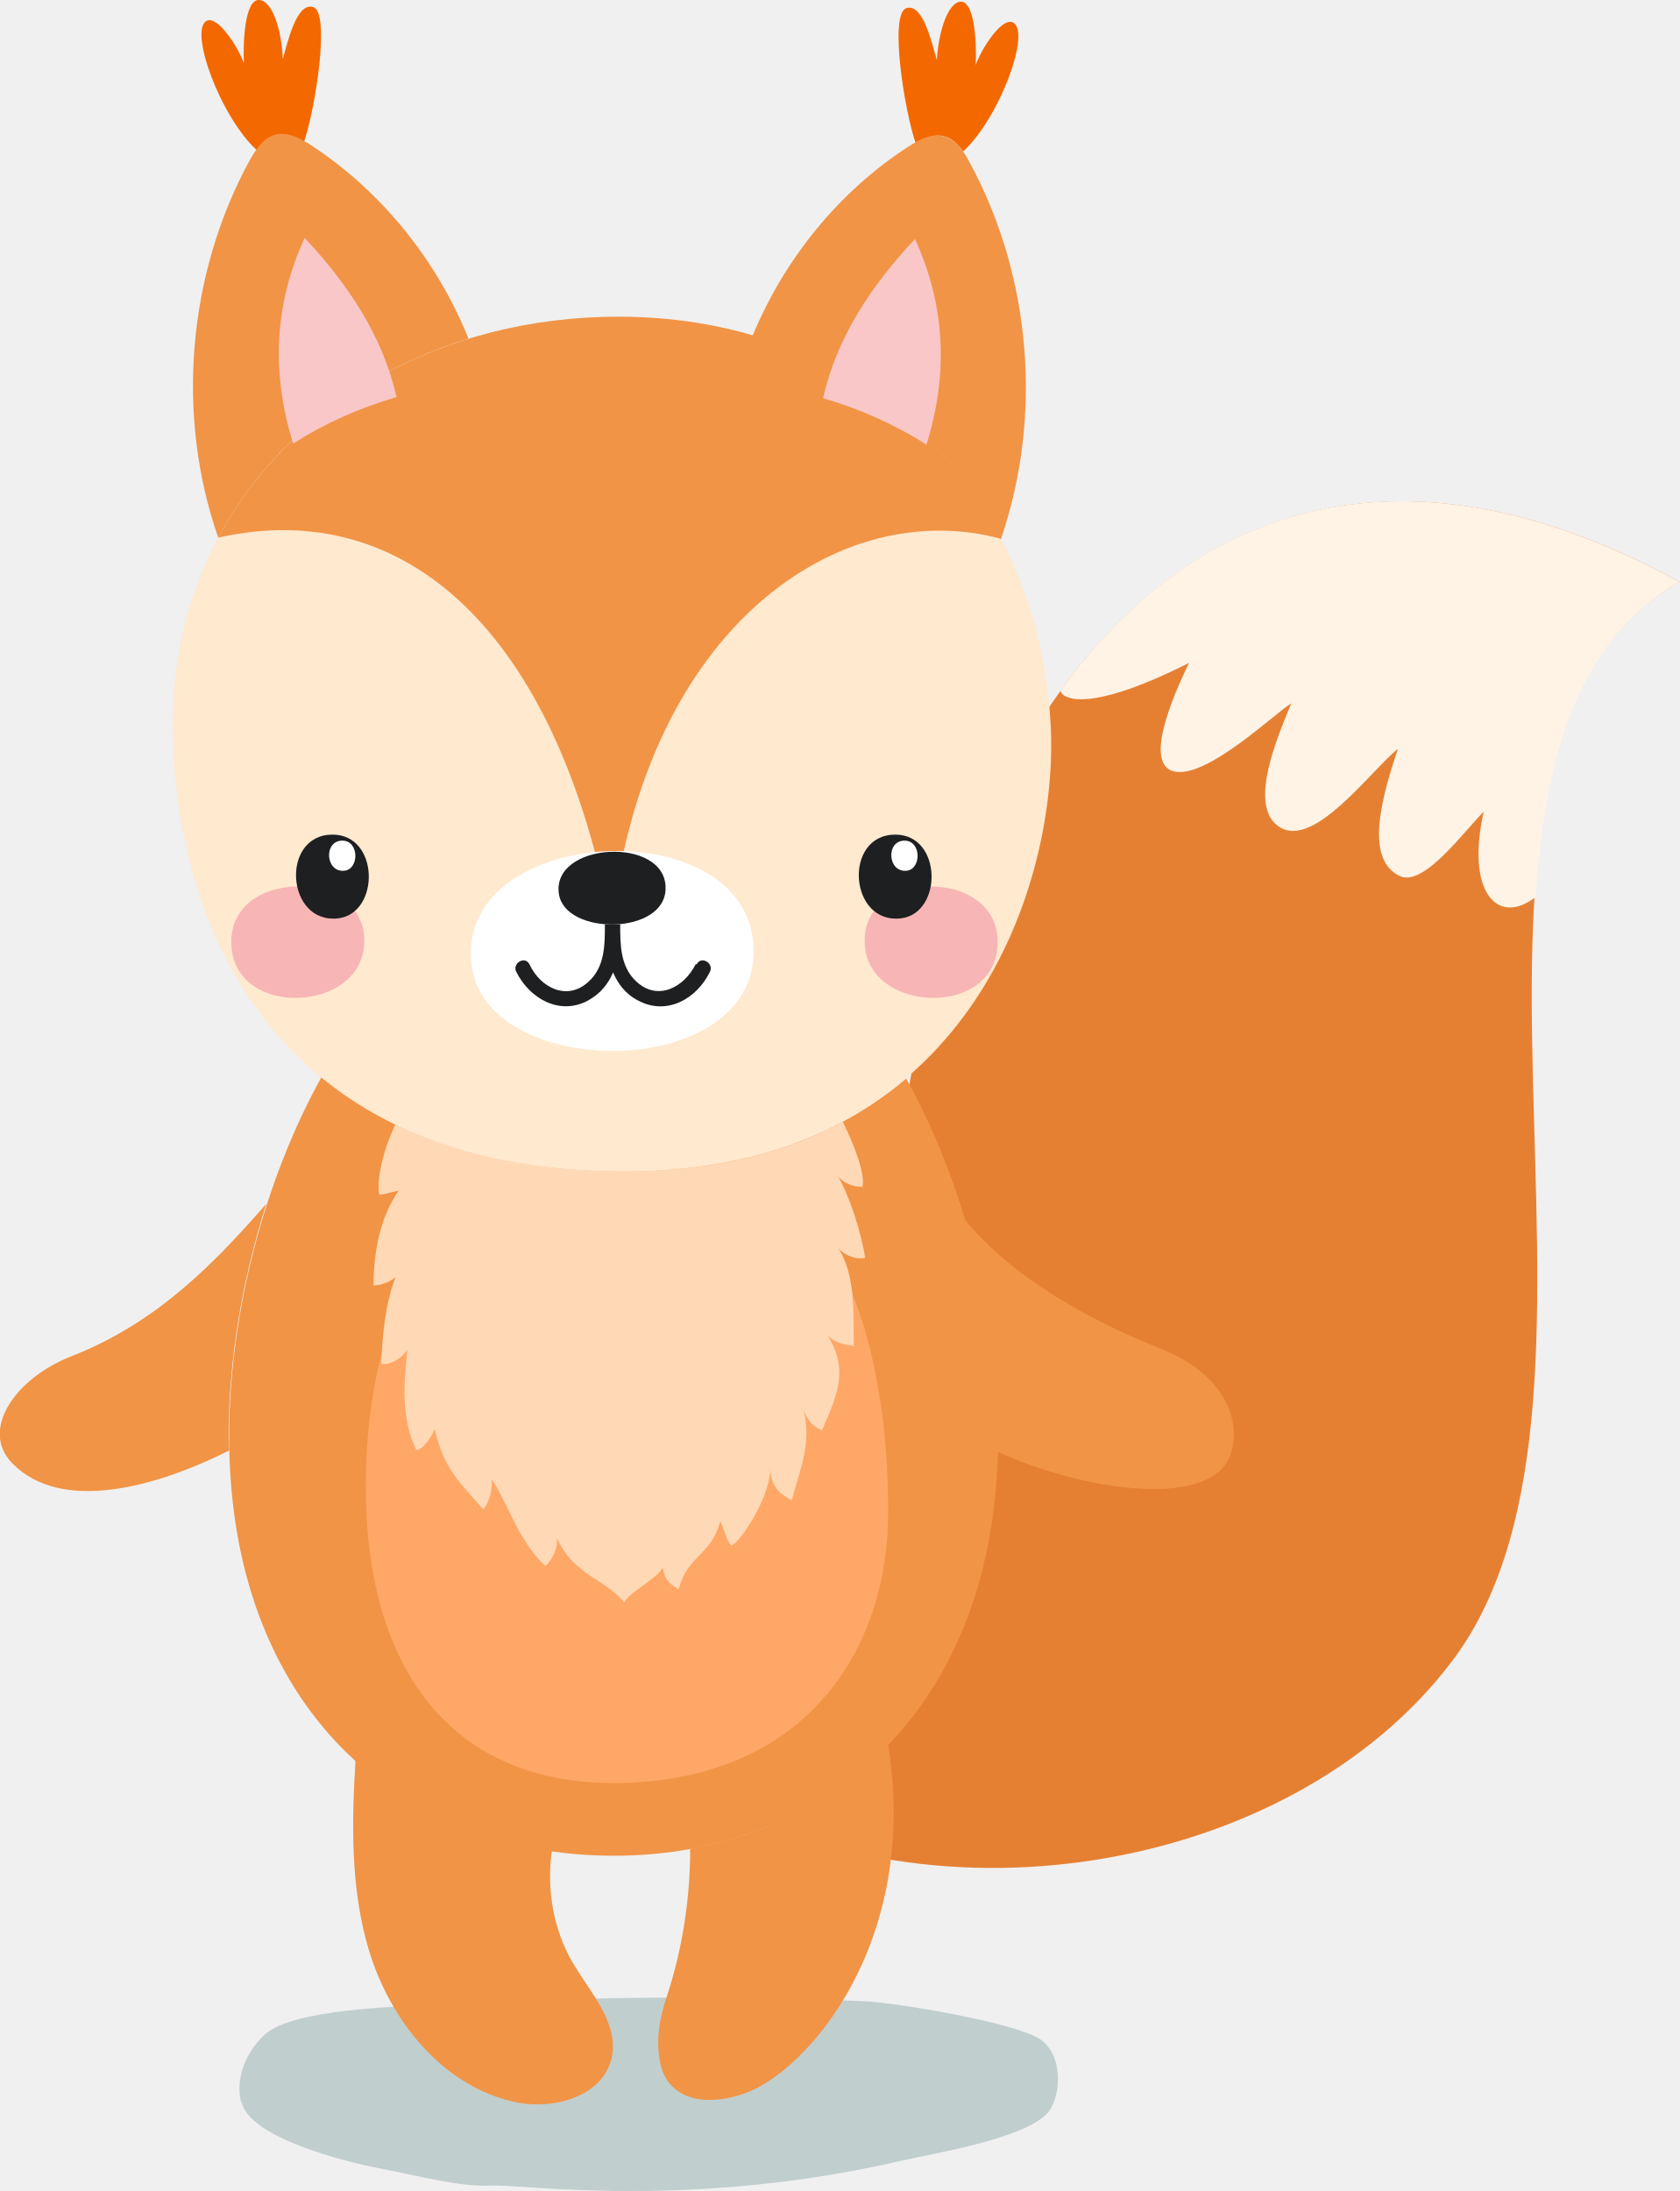
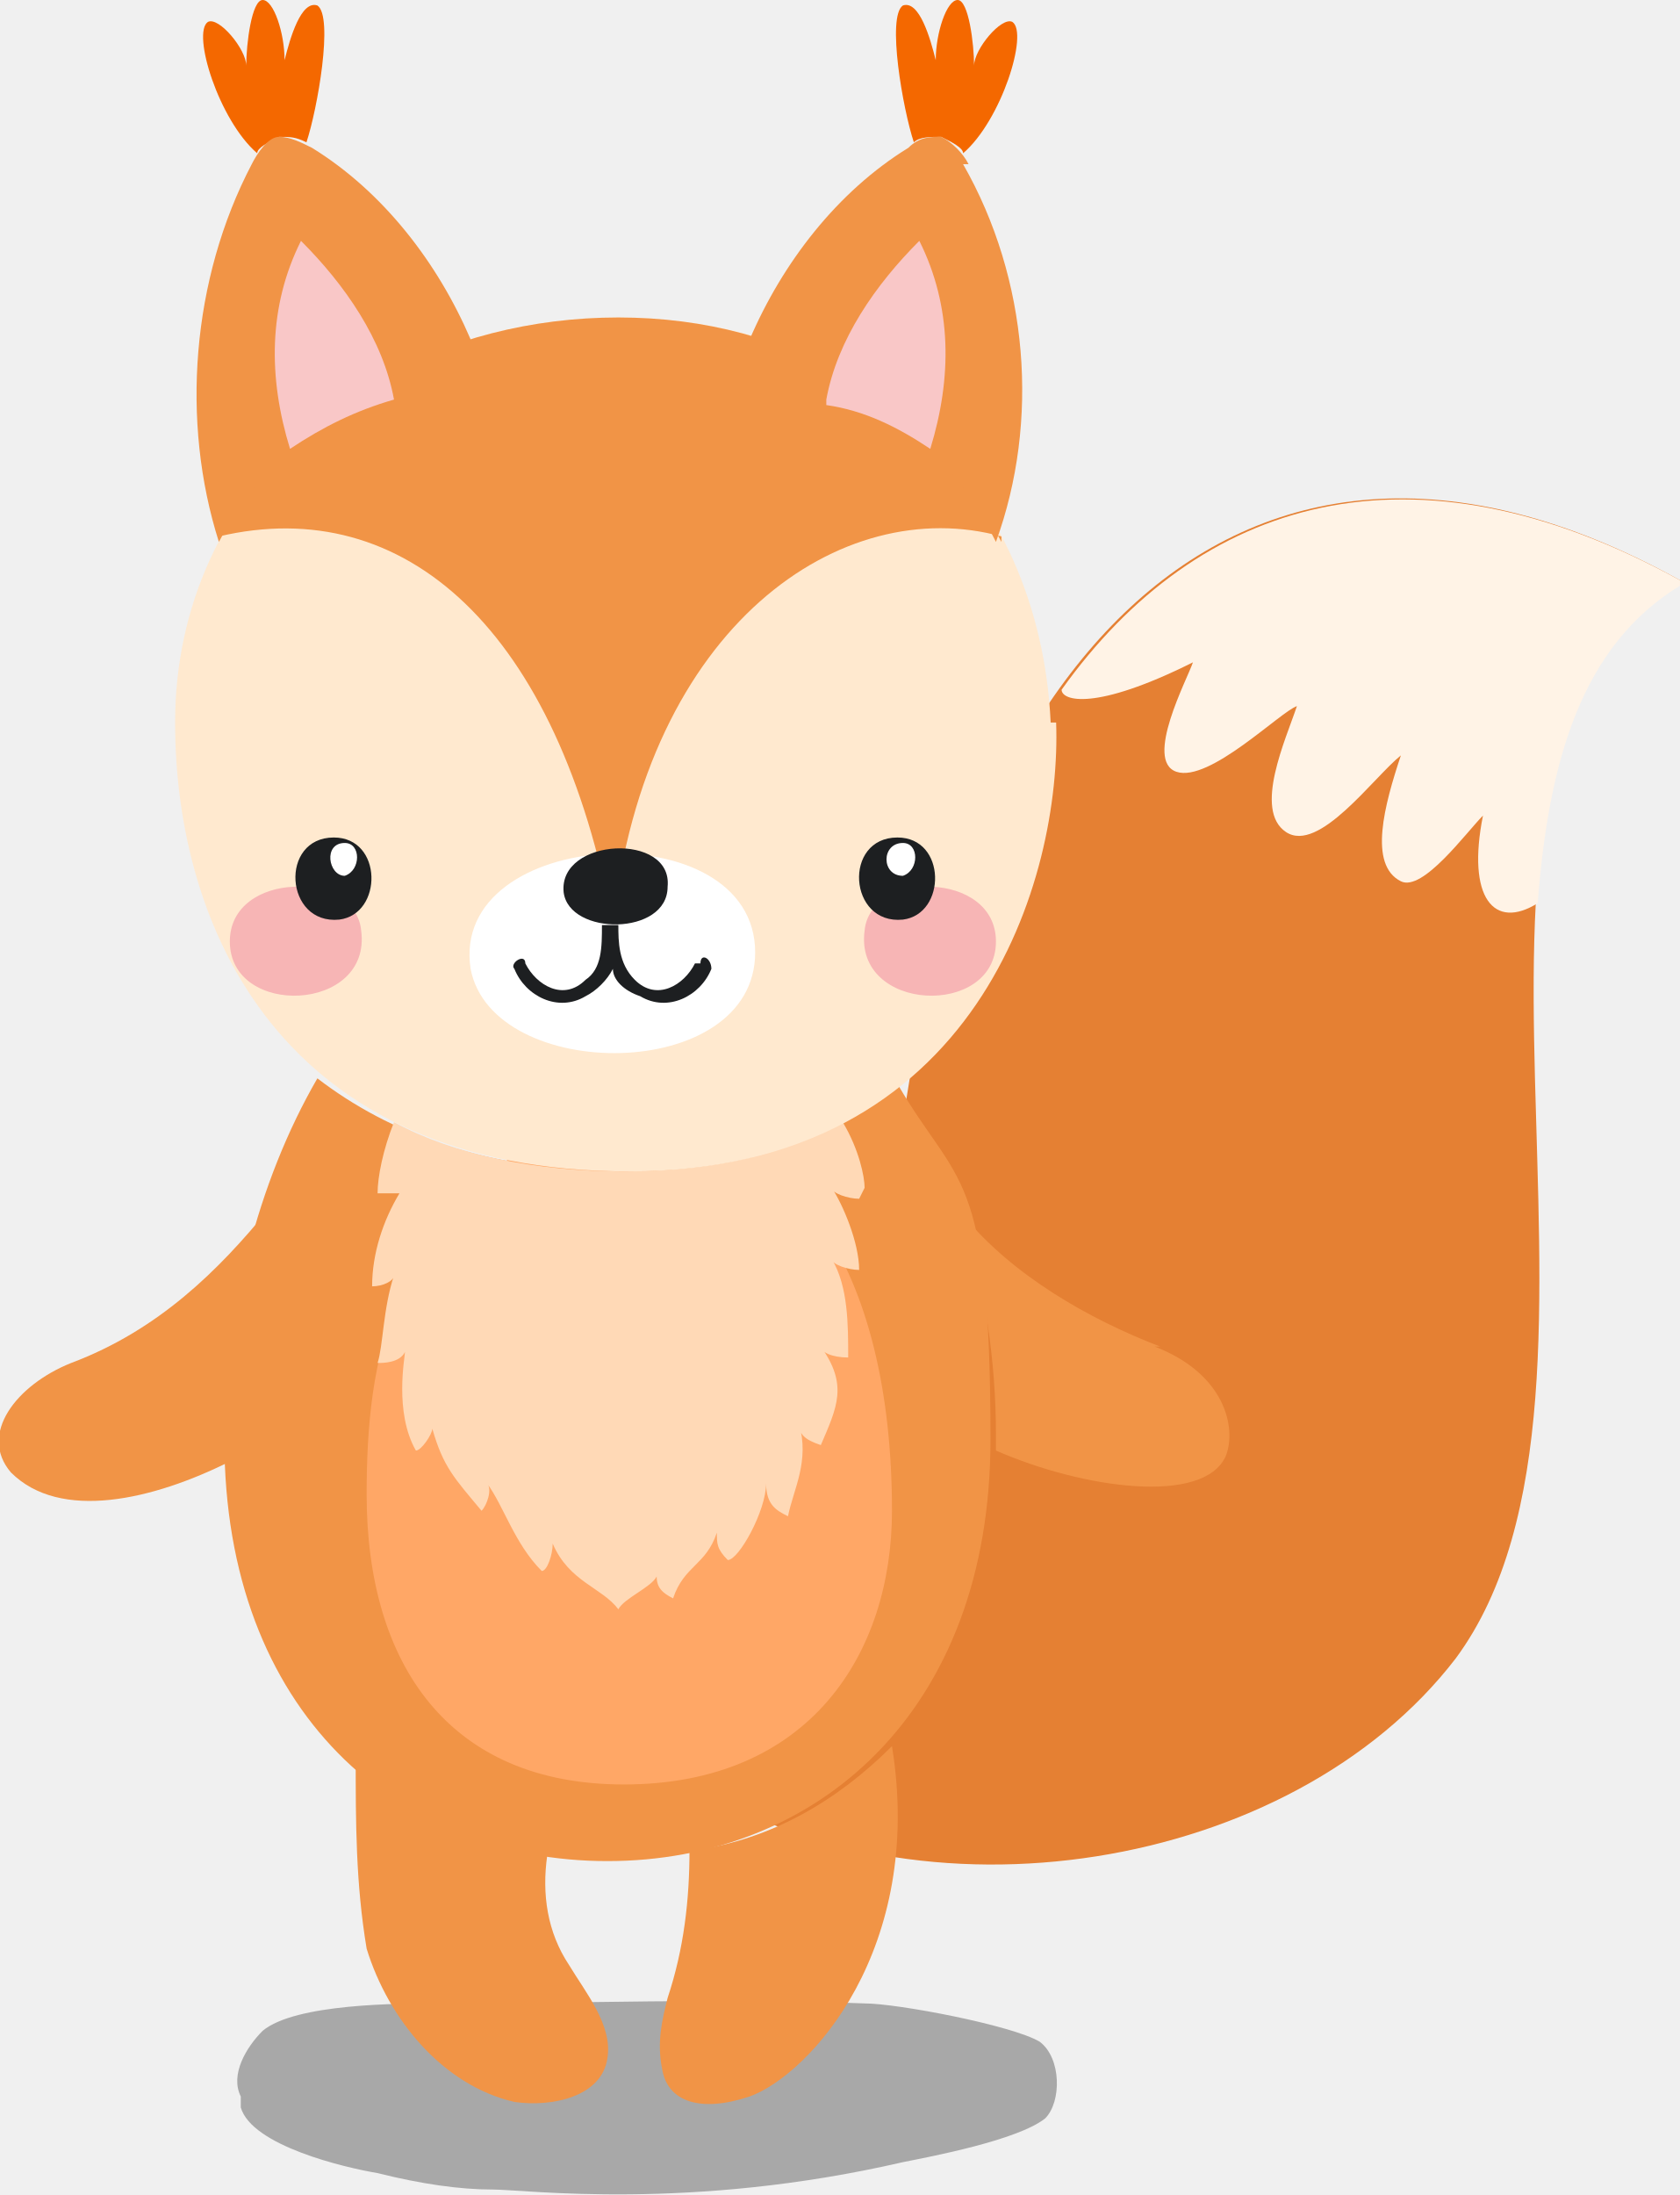
- <svg xmlns="http://www.w3.org/2000/svg" id="Layer_2" data-name="Layer 2" viewBox="0 0 30.71 40.06">
+ <svg xmlns="http://www.w3.org/2000/svg" id="Layer_2" version="1.1" viewBox="0 0 30.7 40.1">
  <defs>
    <style>
-       .cls-1 {
+       .st0 {
        fill: #f19446;
      }

-       .cls-2 {
+       .st1 {
        fill: #e58033;
      }

-       .cls-3 {
+       .st2 {
        fill: #fff;
      }

-       .cls-4 {
+       .st3 {
+         opacity: .3;
+       }
+ 
+       .st4 {
        fill: #fff3e6;
      }

-       .cls-5 {
+       .st5 {
        fill: #1d1f21;
      }

-       .cls-6 {
+       .st6 {
        fill: #f9c7c7;
      }

-       .cls-7 {
+       .st7 {
        fill: #ffe9cf;
      }

-       .cls-8 {
+       .st8 {
        fill: #f7b5b5;
      }

-       .cls-9 {
+       .st9 {
        fill: #ffa766;
      }

-       .cls-10 {
-         fill: #c0cece;
-       }
- 
-       .cls-11 {
+       .st10 {
        fill: #f46800;
      }

-       .cls-12 {
+       .st11 {
        fill: #ffd9b6;
      }
    </style>
  </defs>
-   <g id="Layer_1-2" data-name="Layer 1">
+   <g id="Layer_1-2">
    <g>
-       <path class="cls-10" d="M4.42,38.45c.17.65,1.92,1.08,2.49,1.19.79.15,1.47.35,2.1.32.57-.02,3.64.44,7.5-.46.52-.12,2.15-.38,2.62-.84.27-.26.34-1.08-.12-1.38-.46-.3-2.6-.66-3.2-.69-2.6-.11-5.2-.08-7.8.06-.67.04-2.64.07-3.17.55-.32.29-.55.79-.43,1.24Z" />
+       <path class="st3" d="M4.4,38.5c.2.7,1.9,1.1,2.5,1.2.8.2,1.5.3,2.1.3.6,0,3.6.4,7.5-.5.5-.1,2.1-.4,2.6-.8.3-.3.3-1.1-.1-1.4-.5-.3-2.6-.7-3.2-.7-2.6-.1-5.2,0-7.8,0-.7,0-2.6,0-3.2.5-.3.3-.6.8-.4,1.2h0Z" />
      <g>
        <g>
-           <path class="cls-2" d="M30.71,10.64c-8.3-4.55-13.66,2.02-14.4,11.79-.58,7.74-1.14,8.38-3.81,10.14,4.33,2.83,11.1,1.73,14.06-2.21,3.73-4.96-1.19-16.68,4.14-19.72Z" />
-           <path class="cls-4" d="M30.71,10.64c-4.93-2.7-8.82-1.49-11.32,1.99.05.18.59.38,2.35-.51-.15.32-.88,1.81-.29,1.98s1.87-1.07,2.16-1.24c-.22.55-.83,1.9-.2,2.27.63.37,1.63-1.01,2.15-1.44-.28.85-.63,2.02.04,2.33.44.2,1.19-.85,1.53-1.18-.33,1.45.24,2.11.95,1.56.16-2.55.76-4.7,2.64-5.77Z" />
+           <path class="st1" d="M30.7,10.6c-8.3-4.6-13.7,2-14.4,11.8-.6,7.7-1.1,8.4-3.8,10.1,4.3,2.8,11.1,1.7,14.1-2.2,3.7-5-1.2-16.7,4.1-19.7h0Z" />
+           <path class="st4" d="M30.7,10.6c-4.9-2.7-8.8-1.5-11.3,2,0,.2.6.4,2.4-.5-.1.3-.9,1.8-.3,2s1.9-1.1,2.2-1.2c-.2.6-.8,1.9-.2,2.3.6.4,1.6-1,2.1-1.4-.3.9-.6,2,0,2.3.4.2,1.2-.9,1.5-1.2-.3,1.5.2,2.1,1,1.6.2-2.6.8-4.7,2.6-5.8h0Z" />
        </g>
        <g>
-           <path class="cls-1" d="M12.62,33.8c0,.91-.14,1.82-.42,2.68-.14.41-.22.84-.12,1.27.13.58.74.81,1.55.52,1.1-.39,3.19-2.71,2.61-6.37-.96,1-2.21,1.65-3.61,1.9Z" />
-           <path class="cls-1" d="M10.09,33.84c-1.37-.2-2.61-.75-3.59-1.65-.07,1.16-.09,2.34.24,3.45.39,1.31,1.37,2.53,2.71,2.8.69.14,1.57-.12,1.73-.8.15-.63-.37-1.19-.7-1.74-.36-.61-.49-1.35-.39-2.05Z" />
-           <path class="cls-1" d="M21.2,24.65c-1.31-.52-2.71-1.31-3.57-2.36.39,1.29.61,2.66.61,3.97,0,.1,0,.19-.01.28,1.61.73,3.83,1.03,4.24.12.24-.52.06-1.49-1.27-2.01Z" />
-           <path class="cls-1" d="M4.18,26.26c0-1.4.25-2.87.69-4.25-.93,1.06-1.98,2.17-3.57,2.79-1.02.4-1.67,1.34-1.08,1.95.89.92,2.62.45,3.97-.23,0-.09-.01-.18-.01-.27Z" />
+           <path class="st0" d="M12.6,33.8c0,.9-.1,1.8-.4,2.7-.1.4-.2.8-.1,1.3.1.6.7.8,1.6.5,1.1-.4,3.2-2.7,2.6-6.4-1,1-2.2,1.7-3.6,1.9h0Z" />
+           <path class="st0" d="M10.1,33.8c-1.4-.2-2.6-.8-3.6-1.7,0,1.2,0,2.3.2,3.5.4,1.3,1.4,2.5,2.7,2.8.7.1,1.6-.1,1.7-.8.1-.6-.4-1.2-.7-1.7-.4-.6-.5-1.3-.4-2h0Z" />
+           <path class="st0" d="M21.2,24.6c-1.3-.5-2.7-1.3-3.6-2.4.4,1.3.6,2.7.6,4s0,.2,0,.3c1.6.7,3.8,1,4.2.1.2-.5,0-1.5-1.3-2Z" />
+           <path class="st0" d="M4.2,26.3c0-1.4.2-2.9.7-4.2-.9,1.1-2,2.2-3.6,2.8-1,.4-1.7,1.3-1.1,2,.9.9,2.6.5,4-.2,0,0,0-.2,0-.3h0Z" />
          <g>
-             <path class="cls-1" d="M11.43,21.42c-2.48,0-4.28-.68-5.55-1.73-1.05,1.89-1.69,4.34-1.69,6.57,0,4.97,3.15,7.67,7.03,7.67s7.03-2.7,7.03-7.67c0-2.22-.63-4.65-1.68-6.54-1.19,1.01-2.86,1.7-5.13,1.7Z" />
-             <path class="cls-9" d="M11.51,20.64c-2.9.1-3.77,2.06-4.2,3.1-.46,1.1-.64,2.4-.62,3.59.04,3.14,1.53,5.33,4.66,5.27,3.37-.07,4.89-2.41,4.89-4.96,0-4.41-1.83-7.1-4.72-7Z" />
-             <path class="cls-12" d="M15.77,21.7c.05-.22-.12-.7-.36-1.19-1.05.57-2.36.91-3.98.91-1.7,0-3.08-.32-4.2-.86-.23.48-.34.99-.3,1.27.05.03.15-.02.36-.06-.34.48-.46,1.13-.46,1.73.18.01.4-.12.41-.17-.23.59-.25,1.26-.27,1.6.12.05.39-.09.47-.25.03.13-.2,1.06.17,1.83.13,0,.29-.26.34-.38.16.7.41.93.89,1.47.1-.13.17-.36.15-.55.27.37.48,1.12.98,1.58.1-.07.25-.33.21-.52.3.7.92.77,1.23,1.19.11-.2.61-.44.71-.64.03.22.11.29.29.4.16-.63.6-.62.76-1.25.09.2.09.3.2.45.2-.09.73-.94.71-1.41.03.35.17.46.4.58.11-.47.39-1.05.2-1.69.05.17.15.33.35.41.31-.71.49-1.13.07-1.79.08.15.24.21.51.25-.01-.62.04-1.27-.28-1.79.08.1.28.22.49.18-.08-.5-.3-1.17-.51-1.51.07.11.27.22.47.21Z" />
+             <path class="st0" d="M11.4,21.4c-2.5,0-4.3-.7-5.6-1.7-1.1,1.9-1.7,4.3-1.7,6.6,0,5,3.2,7.7,7,7.7s7-2.7,7-7.7-.6-4.6-1.7-6.5c-1.2,1-2.9,1.7-5.1,1.7h0Z" />
+             <path class="st9" d="M11.5,20.6c-2.9.1-3.8,2.1-4.2,3.1-.5,1.1-.6,2.4-.6,3.6,0,3.1,1.5,5.3,4.7,5.3,3.4,0,4.9-2.4,4.9-5,0-4.4-1.8-7.1-4.7-7h0Z" />
+             <path class="st11" d="M15.8,21.7c0-.2-.1-.7-.4-1.2-1.1.6-2.4.9-4,.9s-3.1-.3-4.2-.9c-.2.5-.3,1-.3,1.3,0,0,.2,0,.4,0-.3.5-.5,1.1-.5,1.7.2,0,.4-.1.4-.2-.2.6-.2,1.3-.3,1.6.1,0,.4,0,.5-.2,0,.1-.2,1.1.2,1.8.1,0,.3-.3.3-.4.2.7.4.9.9,1.5.1-.1.2-.4.1-.5.3.4.5,1.1,1,1.6.1,0,.2-.3.2-.5.3.7.9.8,1.2,1.2.1-.2.6-.4.7-.6,0,.2.1.3.3.4.2-.6.6-.6.8-1.2,0,.2,0,.3.2.5.2,0,.7-.9.7-1.4,0,.4.2.5.4.6.1-.5.4-1,.2-1.7,0,.2.1.3.4.4.3-.7.5-1.1,0-1.8,0,.1.2.2.5.2,0-.6,0-1.3-.3-1.8,0,.1.3.2.5.2,0-.5-.3-1.2-.5-1.5,0,.1.3.2.5.2h0Z" />
          </g>
        </g>
        <g>
          <g>
-             <path class="cls-7" d="M19.21,13.23c-.25-4.26-3.37-7.43-7.9-7.43S3.15,8.88,3.16,13.23c0,3.72,1.9,8.19,8.26,8.19s7.95-5.35,7.79-8.19Z" />
-             <path class="cls-1" d="M18.31,9.86c-1.27-2.46-3.78-4.07-7-4.07s-6,1.57-7.32,4.04c3.42-.77,6.19,1.72,7.19,7.09.62-5.49,4.19-7.86,7.12-7.07Z" />
+             <path class="st7" d="M19.2,13.2c-.2-4.3-3.4-7.4-7.9-7.4S3.2,8.9,3.2,13.2c0,3.7,1.9,8.2,8.3,8.2s7.9-5.4,7.8-8.2Z" />
+             <path class="st0" d="M18.3,9.9c-1.3-2.5-3.8-4.1-7-4.1s-6,1.6-7.3,4c3.4-.8,6.2,1.7,7.2,7.1.6-5.5,4.2-7.9,7.1-7.1h0Z" />
            <g>
-               <path class="cls-11" d="M4.69,2.75c.09-.13.21-.25.36-.28.18-.04.35.03.51.12.21-.62.48-2.35.17-2.46-.31-.1-.47.65-.56.95C5.15.55,4.98,0,4.73,0c-.25,0-.29.75-.27,1.16-.09-.27-.47-.88-.68-.78-.33.16.24,1.75.92,2.37Z" />
-               <path class="cls-1" d="M8.57,6.2c-.58-1.44-1.59-2.7-2.89-3.55-.19-.12-.41-.24-.63-.19-.23.05-.37.27-.49.48-1.13,2.08-1.35,4.65-.57,6.89.93-1.74,2.57-3.02,4.58-3.64Z" />
-               <path class="cls-6" d="M7.25,7.26c-.25-1.12-.9-2.08-1.68-2.91-.56,1.22-.61,2.48-.21,3.76.58-.37,1.21-.65,1.89-.85Z" />
+               <path class="st10" d="M4.7,2.8c0-.1.2-.2.4-.3.2,0,.3,0,.5.1.2-.6.5-2.3.2-2.5-.3-.1-.5.6-.6,1,0-.5-.2-1.1-.4-1.1s-.3.8-.3,1.2c0-.3-.5-.9-.7-.8-.3.2.2,1.8.9,2.4h0Z" />
+               <path class="st0" d="M8.6,6.2c-.6-1.4-1.6-2.7-2.9-3.5-.2-.1-.4-.2-.6-.2-.2,0-.4.3-.5.5-1.1,2.1-1.3,4.7-.6,6.9.9-1.7,2.6-3,4.6-3.6h0Z" />
+               <path class="st6" d="M7.2,7.3c-.2-1.1-.9-2.1-1.7-2.9-.6,1.2-.6,2.5-.2,3.8.6-.4,1.2-.7,1.9-.9Z" />
            </g>
            <g>
-               <path class="cls-11" d="M17.61,2.77c-.09-.13-.21-.25-.36-.28-.17-.04-.35.03-.51.12-.21-.62-.48-2.35-.17-2.46.31-.1.47.65.56.95.03-.52.2-1.06.44-1.07.25,0,.29.75.27,1.16.09-.27.47-.88.68-.78.34.16-.24,1.75-.92,2.37Z" />
-               <path class="cls-1" d="M17.73,2.97c-.11-.21-.26-.43-.49-.48-.22-.05-.44.07-.63.19-1.28.83-2.27,2.06-2.85,3.46,2.04.6,3.62,1.93,4.54,3.72.77-2.24.56-4.81-.57-6.89Z" />
-               <path class="cls-6" d="M15.05,7.28c.25-1.12.9-2.08,1.68-2.91.56,1.22.61,2.48.21,3.76-.58-.37-1.21-.65-1.89-.85Z" />
+               <path class="st10" d="M17.6,2.8c0-.1-.2-.2-.4-.3-.2,0-.4,0-.5.1-.2-.6-.5-2.3-.2-2.5.3-.1.5.6.6,1,0-.5.2-1.1.4-1.1.2,0,.3.8.3,1.2,0-.3.5-.9.7-.8.3.2-.2,1.8-.9,2.4h0Z" />
+               <path class="st0" d="M17.7,3c-.1-.2-.3-.4-.5-.5-.2,0-.4,0-.6.2-1.3.8-2.3,2.1-2.9,3.5,2,.6,3.6,1.9,4.5,3.7.8-2.2.6-4.8-.6-6.9Z" />
+               <path class="st6" d="M15.1,7.3c.2-1.1.9-2.1,1.7-2.9.6,1.2.6,2.5.2,3.8-.6-.4-1.2-.7-1.9-.8Z" />
            </g>
          </g>
          <g>
-             <path class="cls-8" d="M18.24,17.22c0-1.32-2.28-1.32-2.42-.16-.19,1.47,2.43,1.63,2.42.16Z" />
-             <path class="cls-8" d="M4.23,17.22c0-1.32,2.28-1.32,2.42-.16.19,1.47-2.43,1.63-2.42.16Z" />
+             <path class="st8" d="M18.2,17.2c0-1.3-2.3-1.3-2.4-.2-.2,1.5,2.4,1.6,2.4.2Z" />
+             <path class="st8" d="M4.2,17.2c0-1.3,2.3-1.3,2.4-.2.2,1.5-2.4,1.6-2.4.2Z" />
            <g>
-               <path class="cls-5" d="M6.08,15.26c.86,0,.87,1.43.11,1.53-.96.12-1.07-1.53-.11-1.53Z" />
-               <path class="cls-3" d="M6.26,15.37c.31,0,.31.52.04.55-.35.04-.39-.55-.04-.55Z" />
+               <path class="st5" d="M6.1,15.3c.9,0,.9,1.4.1,1.5-1,.1-1.1-1.5-.1-1.5Z" />
+               <path class="st2" d="M6.3,15.4c.3,0,.3.5,0,.6-.3,0-.4-.6,0-.6Z" />
            </g>
            <g>
-               <path class="cls-5" d="M16.37,15.26c.86,0,.87,1.43.11,1.53-.96.12-1.07-1.53-.11-1.53Z" />
-               <path class="cls-3" d="M16.54,15.37c.31,0,.31.52.04.55-.35.04-.39-.55-.04-.55Z" />
+               <path class="st5" d="M16.4,15.3c.9,0,.9,1.4.1,1.5-1,.1-1.1-1.5-.1-1.5Z" />
+               <path class="st2" d="M16.5,15.4c.3,0,.3.5,0,.6-.4,0-.4-.6,0-.6Z" />
            </g>
            <g>
-               <path class="cls-3" d="M13.78,17.4c-.01,2.37-4.83,2.37-5.15.29-.4-2.64,5.16-2.93,5.15-.29Z" />
-               <path class="cls-5" d="M12.17,16.24c0,.86-1.83.87-1.95.11-.15-.96,1.96-1.07,1.95-.11Z" />
-               <path class="cls-5" d="M12.72,17.63c-.21.42-.69.68-1.08.32-.3-.27-.3-.68-.3-1.05-.09,0-.18.01-.28,0,0,.38,0,.78-.3,1.05-.39.36-.88.11-1.08-.32-.08-.16-.32-.02-.24.14.24.48.78.8,1.3.53.24-.13.38-.31.47-.52.09.21.23.4.47.52.52.27,1.06-.04,1.3-.53.08-.16-.16-.3-.24-.14Z" />
+               <path class="st2" d="M13.8,17.4c0,2.4-4.8,2.4-5.2.3-.4-2.6,5.2-2.9,5.2-.3Z" />
+               <path class="st5" d="M12.2,16.2c0,.9-1.8.9-1.9.1-.1-1,2-1.1,1.9-.1Z" />
+               <path class="st5" d="M12.7,17.6c-.2.4-.7.7-1.1.3-.3-.3-.3-.7-.3-1,0,0-.2,0-.3,0,0,.4,0,.8-.3,1-.4.4-.9.1-1.1-.3,0-.2-.3,0-.2.1.2.5.8.8,1.3.5.2-.1.4-.3.5-.5,0,.2.2.4.5.5.5.3,1.1,0,1.3-.5,0-.2-.2-.3-.2-.1h0Z" />
            </g>
          </g>
        </g>
      </g>
    </g>
  </g>
</svg>
